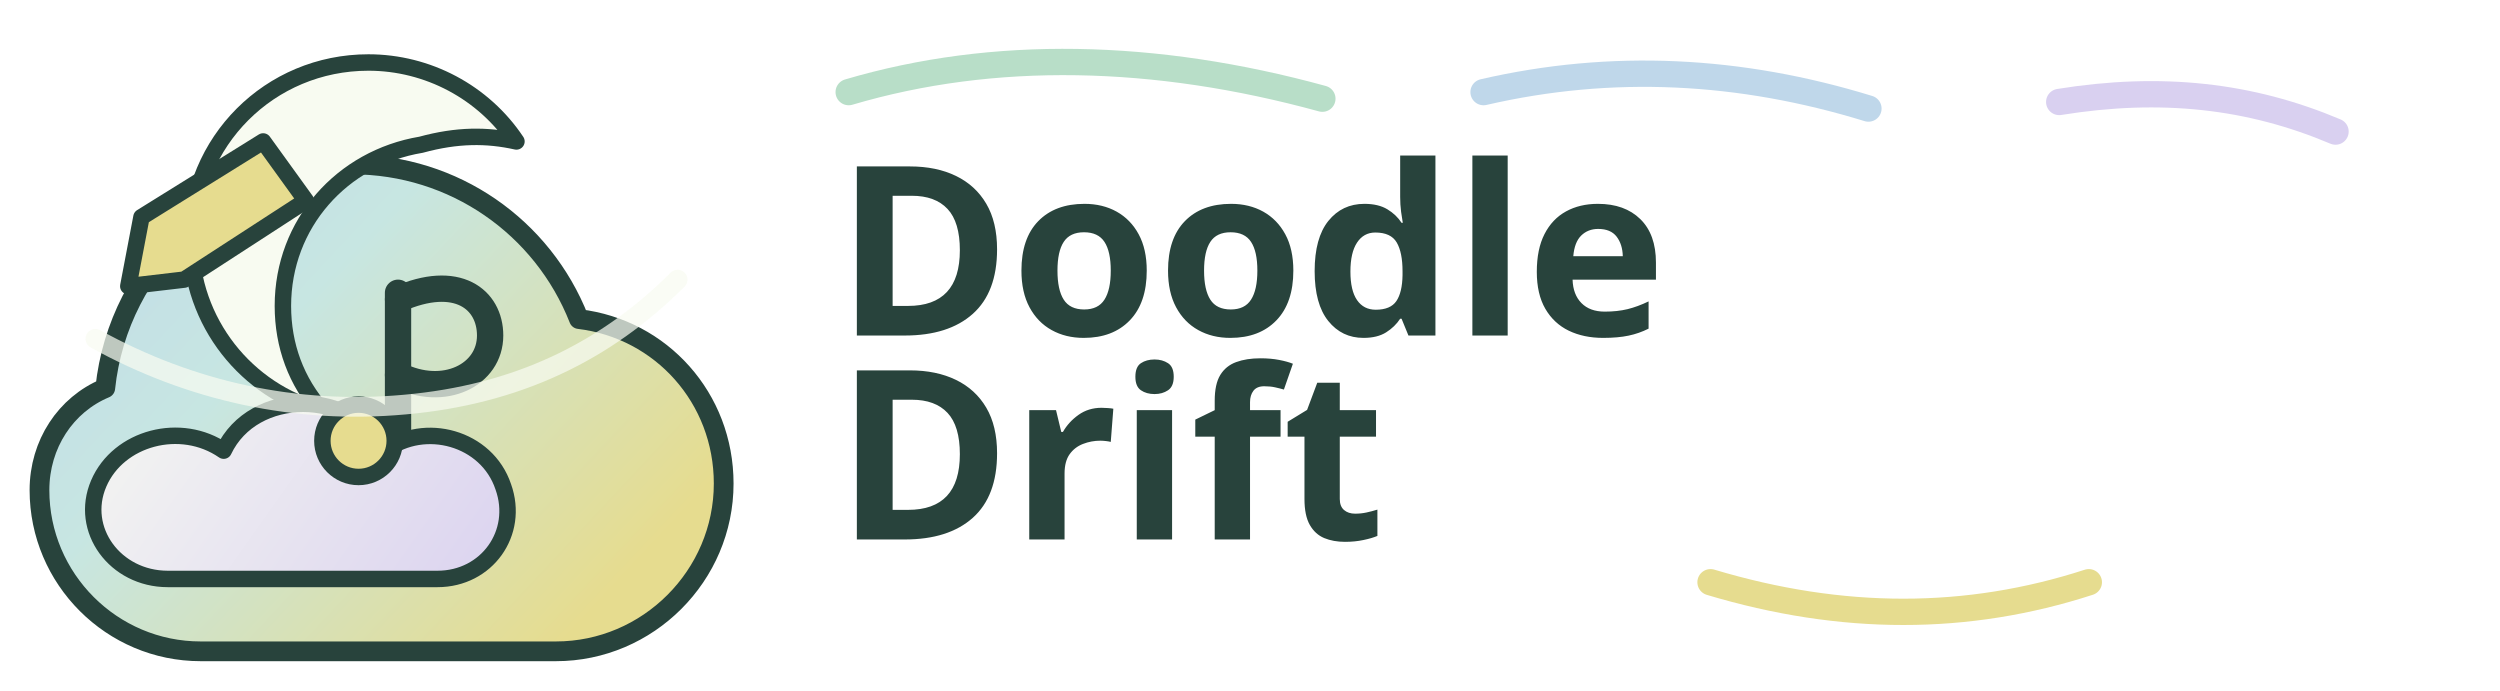
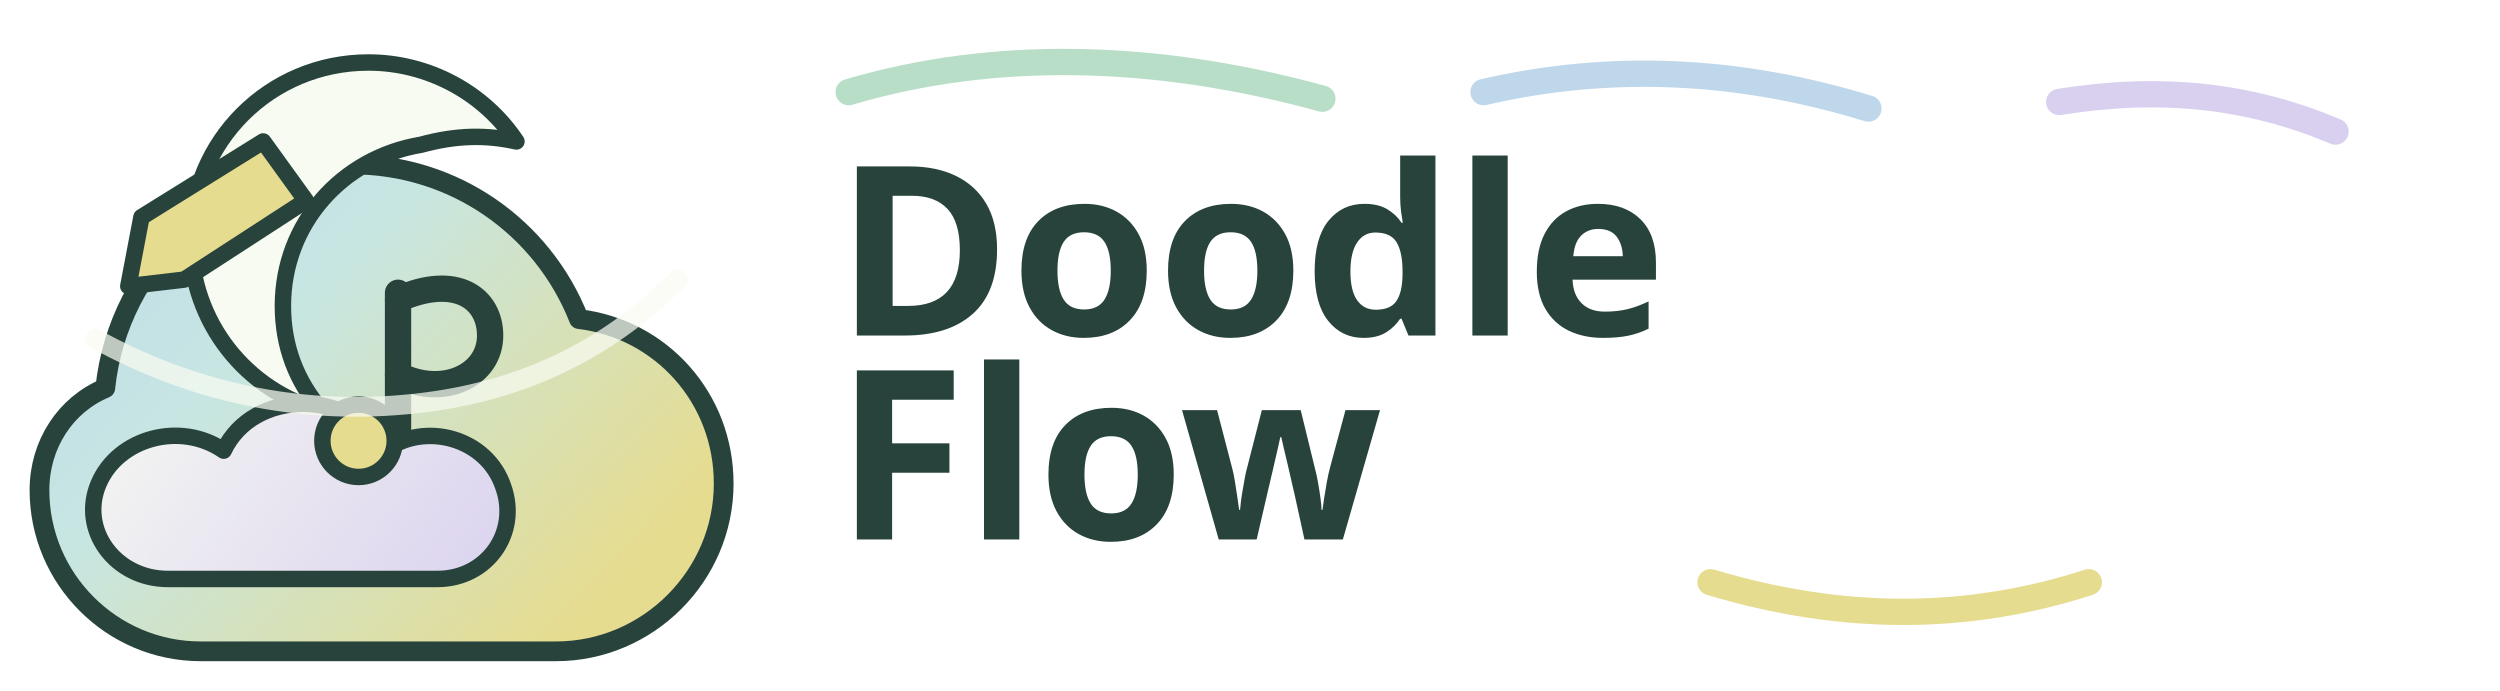
<svg xmlns="http://www.w3.org/2000/svg" viewBox="0 0 760 210" role="img" aria-labelledby="title desc">
  <defs>
    <linearGradient id="sky" x1="18" y1="18" x2="188" y2="177" gradientUnits="userSpaceOnUse">
      <stop offset="0" stop-color="#BFD7EA" />
      <stop offset="0.45" stop-color="#C7E6E2" />
      <stop offset="1" stop-color="#E6DC8F" />
    </linearGradient>
    <linearGradient id="cloud" x1="32" y1="88" x2="162" y2="180" gradientUnits="userSpaceOnUse">
      <stop offset="0" stop-color="#F8FBF1" />
      <stop offset="1" stop-color="#D9D0F0" />
    </linearGradient>
  </defs>
  <g>
    <path d="M32 118c4-38 36-68 75-68 31 0 58 19 69 47 25 3 44 24 44 50 0 28-23 51-51 51H61c-27 0-49-22-49-49 0-14 8-26 20-31Z" fill="url(#sky)" stroke="#28433C" stroke-width="6" stroke-linejoin="round" />
    <path d="M128 44c-24 4-42 24-42 49 0 12 4 23 12 32-23-6-40-27-40-52 0-30 24-54 54-54 18 0 35 9 45 24-9-2-18-2-29 1Z" fill="#F8FBF1" stroke="#28433C" stroke-width="5" stroke-linejoin="round" />
    <path d="M68 137c9-19 39-19 49 0 12-9 31-4 36 11 5 14-5 28-20 28H51c-16 0-27-15-21-29 6-14 25-19 38-10Z" fill="url(#cloud)" stroke="#28433C" stroke-width="5" stroke-linejoin="round" />
    <path d="M121 89v42" fill="none" stroke="#28433C" stroke-width="8" stroke-linecap="round" />
    <path d="M121 91c18-8 28 0 28 11 0 12-14 19-28 12" fill="none" stroke="#28433C" stroke-width="8" stroke-linecap="round" stroke-linejoin="round" />
    <circle cx="109" cy="134" r="11" fill="#E6DC8F" stroke="#28433C" stroke-width="5" />
    <path d="M43 66 80 43l13 18-37 24-17 2 4-21Z" fill="#E6DC8F" stroke="#28433C" stroke-width="5" stroke-linejoin="round" />
    <path d="M29 103c29 16 61 23 94 20 34-3 61-16 83-38" fill="none" stroke="#F8FBF1" stroke-width="6" stroke-linecap="round" opacity=".72" />
  </g>
  <g fill="#28433C">
    <text x="254" y="102" font-size="72" font-family="Trebuchet MS, Verdana, sans-serif" font-weight="900" letter-spacing="0">Doodle</text>
-     <text x="254" y="164" font-size="72" font-family="Trebuchet MS, Verdana, sans-serif" font-weight="900" letter-spacing="0">Drift</text>
+     <text x="254" y="164" font-size="72" font-family="Trebuchet MS, Verdana, sans-serif" font-weight="900" letter-spacing="0">Flow</text>
  </g>
  <g fill="none" stroke-linecap="round" stroke-width="8">
    <path d="M258 28c44-13 93-12 144 2" stroke="#B8DEC8" />
    <path d="M451 28c39-9 78-7 117 5" stroke="#BFD7EA" />
    <path d="M626 31c31-5 58-2 84 9" stroke="#D9D0F0" />
    <path d="M520 177c40 12 78 12 115 0" stroke="#E6DC8F" />
  </g>
</svg>
